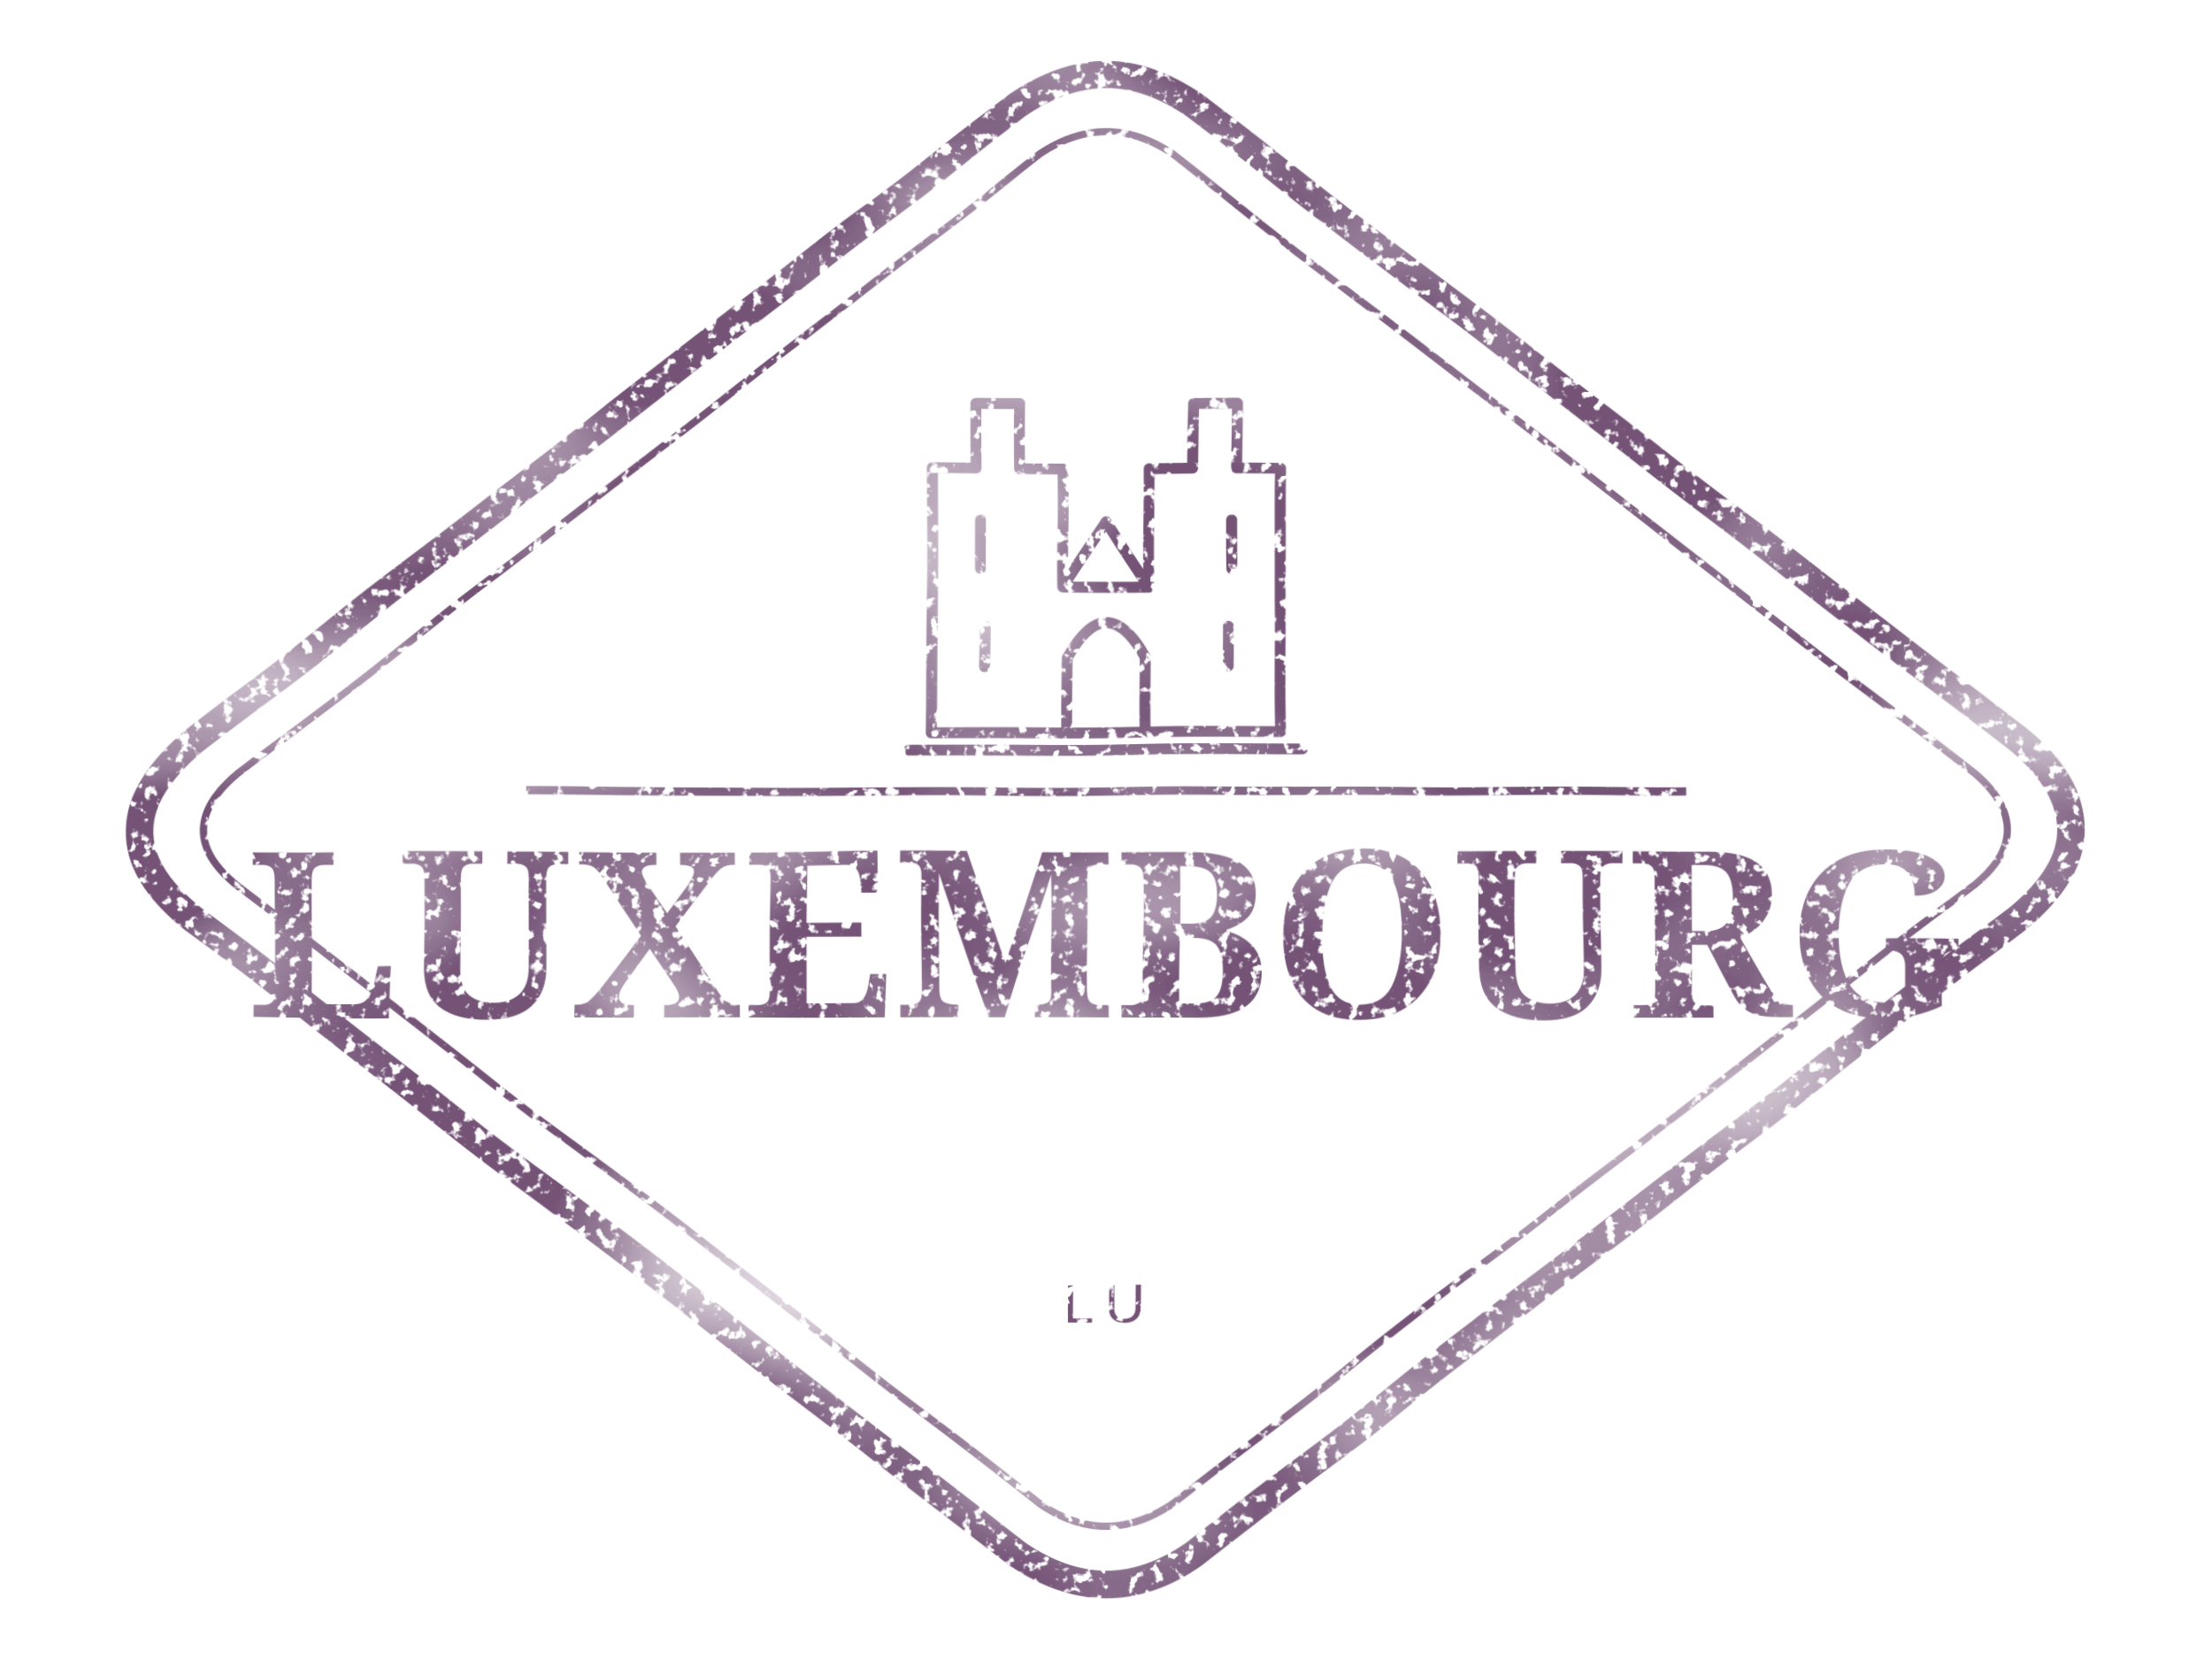
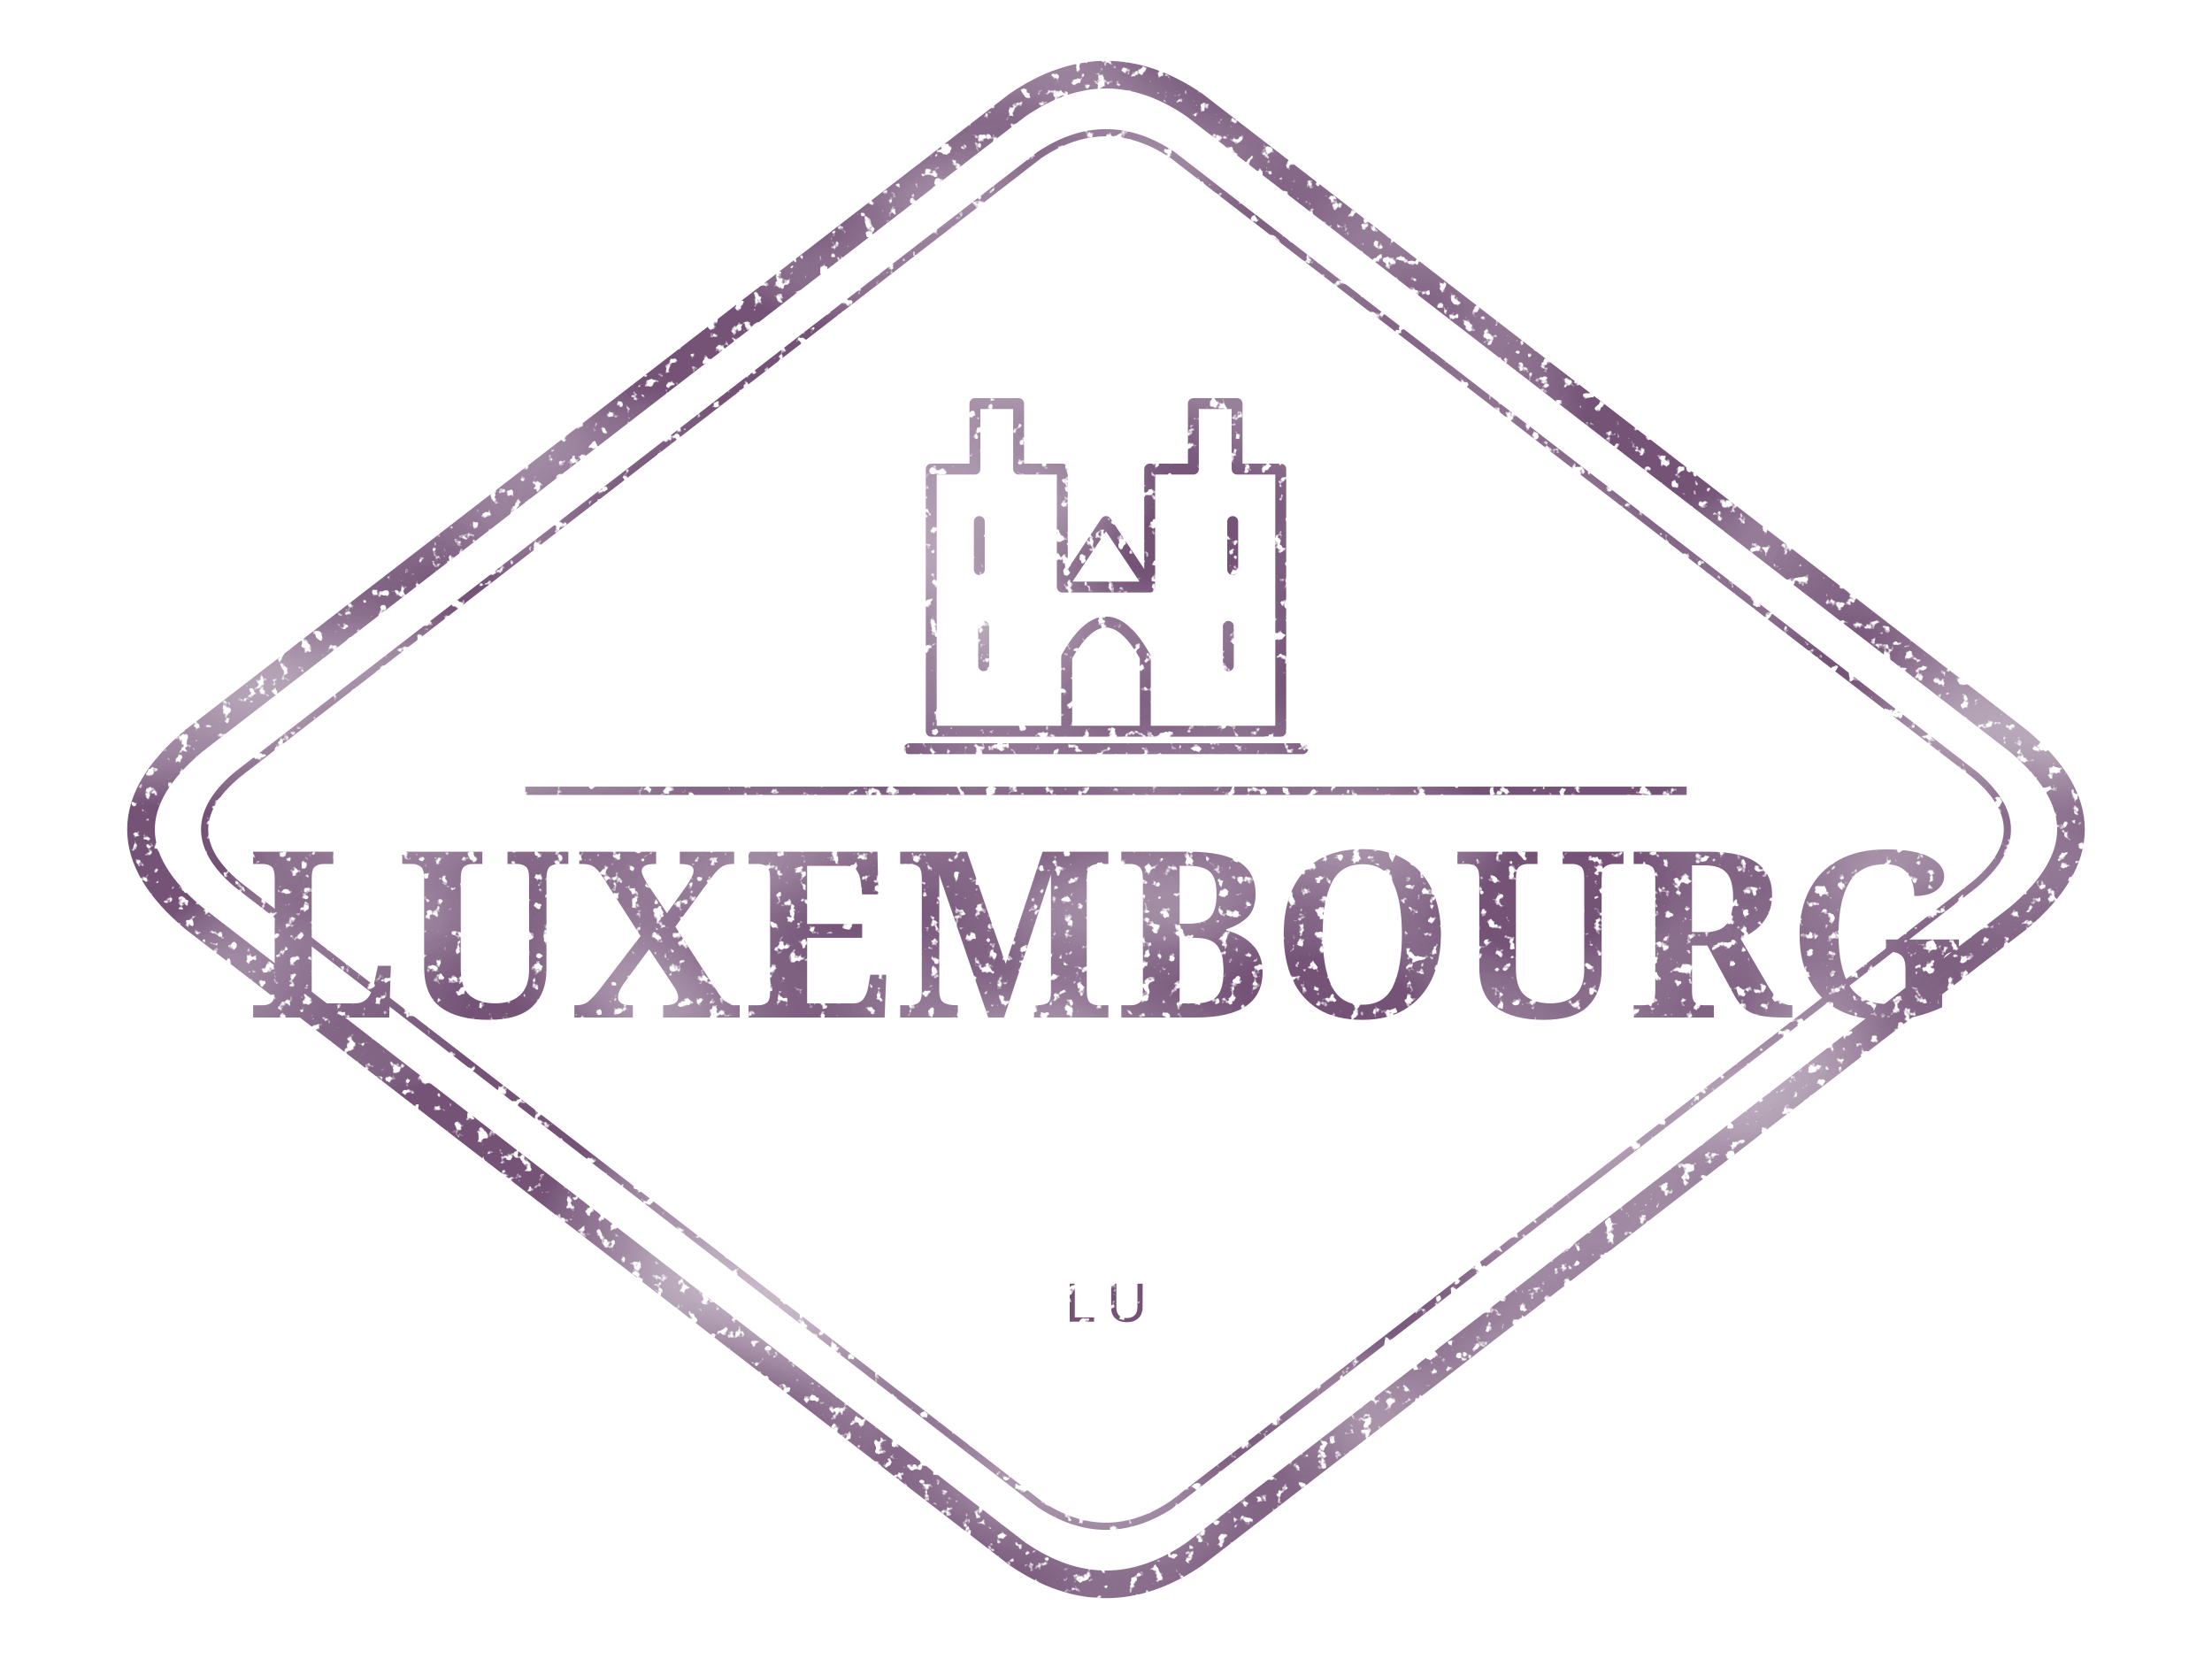
<svg xmlns="http://www.w3.org/2000/svg" viewBox="0 0 400 300" width="400" height="300" role="img" aria-labelledby="title-lu">
  <defs>
    <filter id="ink-lu-worn" x="-5%" y="-5%" width="110%" height="110%" color-interpolation-filters="sRGB">
      <feTurbulence type="fractalNoise" baseFrequency=".5" numOctaves="3" seed="17" result="grain" />
      <feColorMatrix in="grain" type="matrix" values="0 0 0 0 1 0 0 0 0 1 0 0 0 0 1 1 0 0 0 0" />
      <feComponentTransfer>
-         <feFuncA type="linear" slope="10" intercept="-3.3" />
+         <feFuncA type="linear" slope="10" intercept="-2.85" />
      </feComponentTransfer>
      <feComposite in="SourceGraphic" operator="in" result="porous" />
      <feTurbulence type="fractalNoise" baseFrequency=".019 .027" numOctaves="2" seed="41" result="pressure" />
      <feColorMatrix type="matrix" values="0 0 0 0 1 0 0 0 0 1 0 0 0 0 1 1 0 0 0 0" />
      <feComponentTransfer>
-         <feFuncA type="linear" slope="1.8" intercept="-.05" />
+         <feFuncA type="linear" slope="1.25" intercept=".2" />
      </feComponentTransfer>
-       <feComposite in="porous" operator="in" result="ink" />
-       <feDisplacementMap in="ink" in2="pressure" scale="1.15" xChannelSelector="R" yChannelSelector="G" />
-       <feGaussianBlur stdDeviation=".12" />
+       <feComposite in="porous" operator="in" />
    </filter>
  </defs>
  <g filter="url(#ink-lu-worn)" color="#745377" fill="currentColor" font-family="Arial,Helvetica,sans-serif" text-anchor="middle">
    <g fill="none" stroke="currentColor">
      <path d="M184 19Q200 8 216 19L365 134Q384 150 365 166L216 281Q200 292 184 281L35 166Q16 150 35 134Z" stroke-width="5" />
      <path d="M188 28Q200 20 212 28L357 140Q369 150 357 160L212 272Q200 280 188 272L43 160Q31 150 43 140Z" stroke-width="1.3" />
    </g>
    <g transform="translate(200 103) scale(0.79)" fill="none" stroke="currentColor" stroke-width="2.5" stroke-linecap="round" stroke-linejoin="round">
      <path d="M-40 37V-23H-30V-38H-20V-23H-10V4H10V-23H20V-38H30V-23H40V37ZM-45 41H45M-9 37V20Q0 4 9 20V37M-29-11V0M29-11V0M-28 13V22M28 13V22M-10 4L0-11L10 4" />
    </g>
    <path d="M95 143H305" fill="none" stroke="currentColor" stroke-width="1.5" />
    <text x="200" y="184" font-size="42" font-family="Georgia,serif" font-weight="700" textLength="210" lengthAdjust="spacingAndGlyphs">LUXEMBOURG</text>
    <text x="200" y="239" font-size="10" letter-spacing="2">LU</text>
  </g>
</svg>
